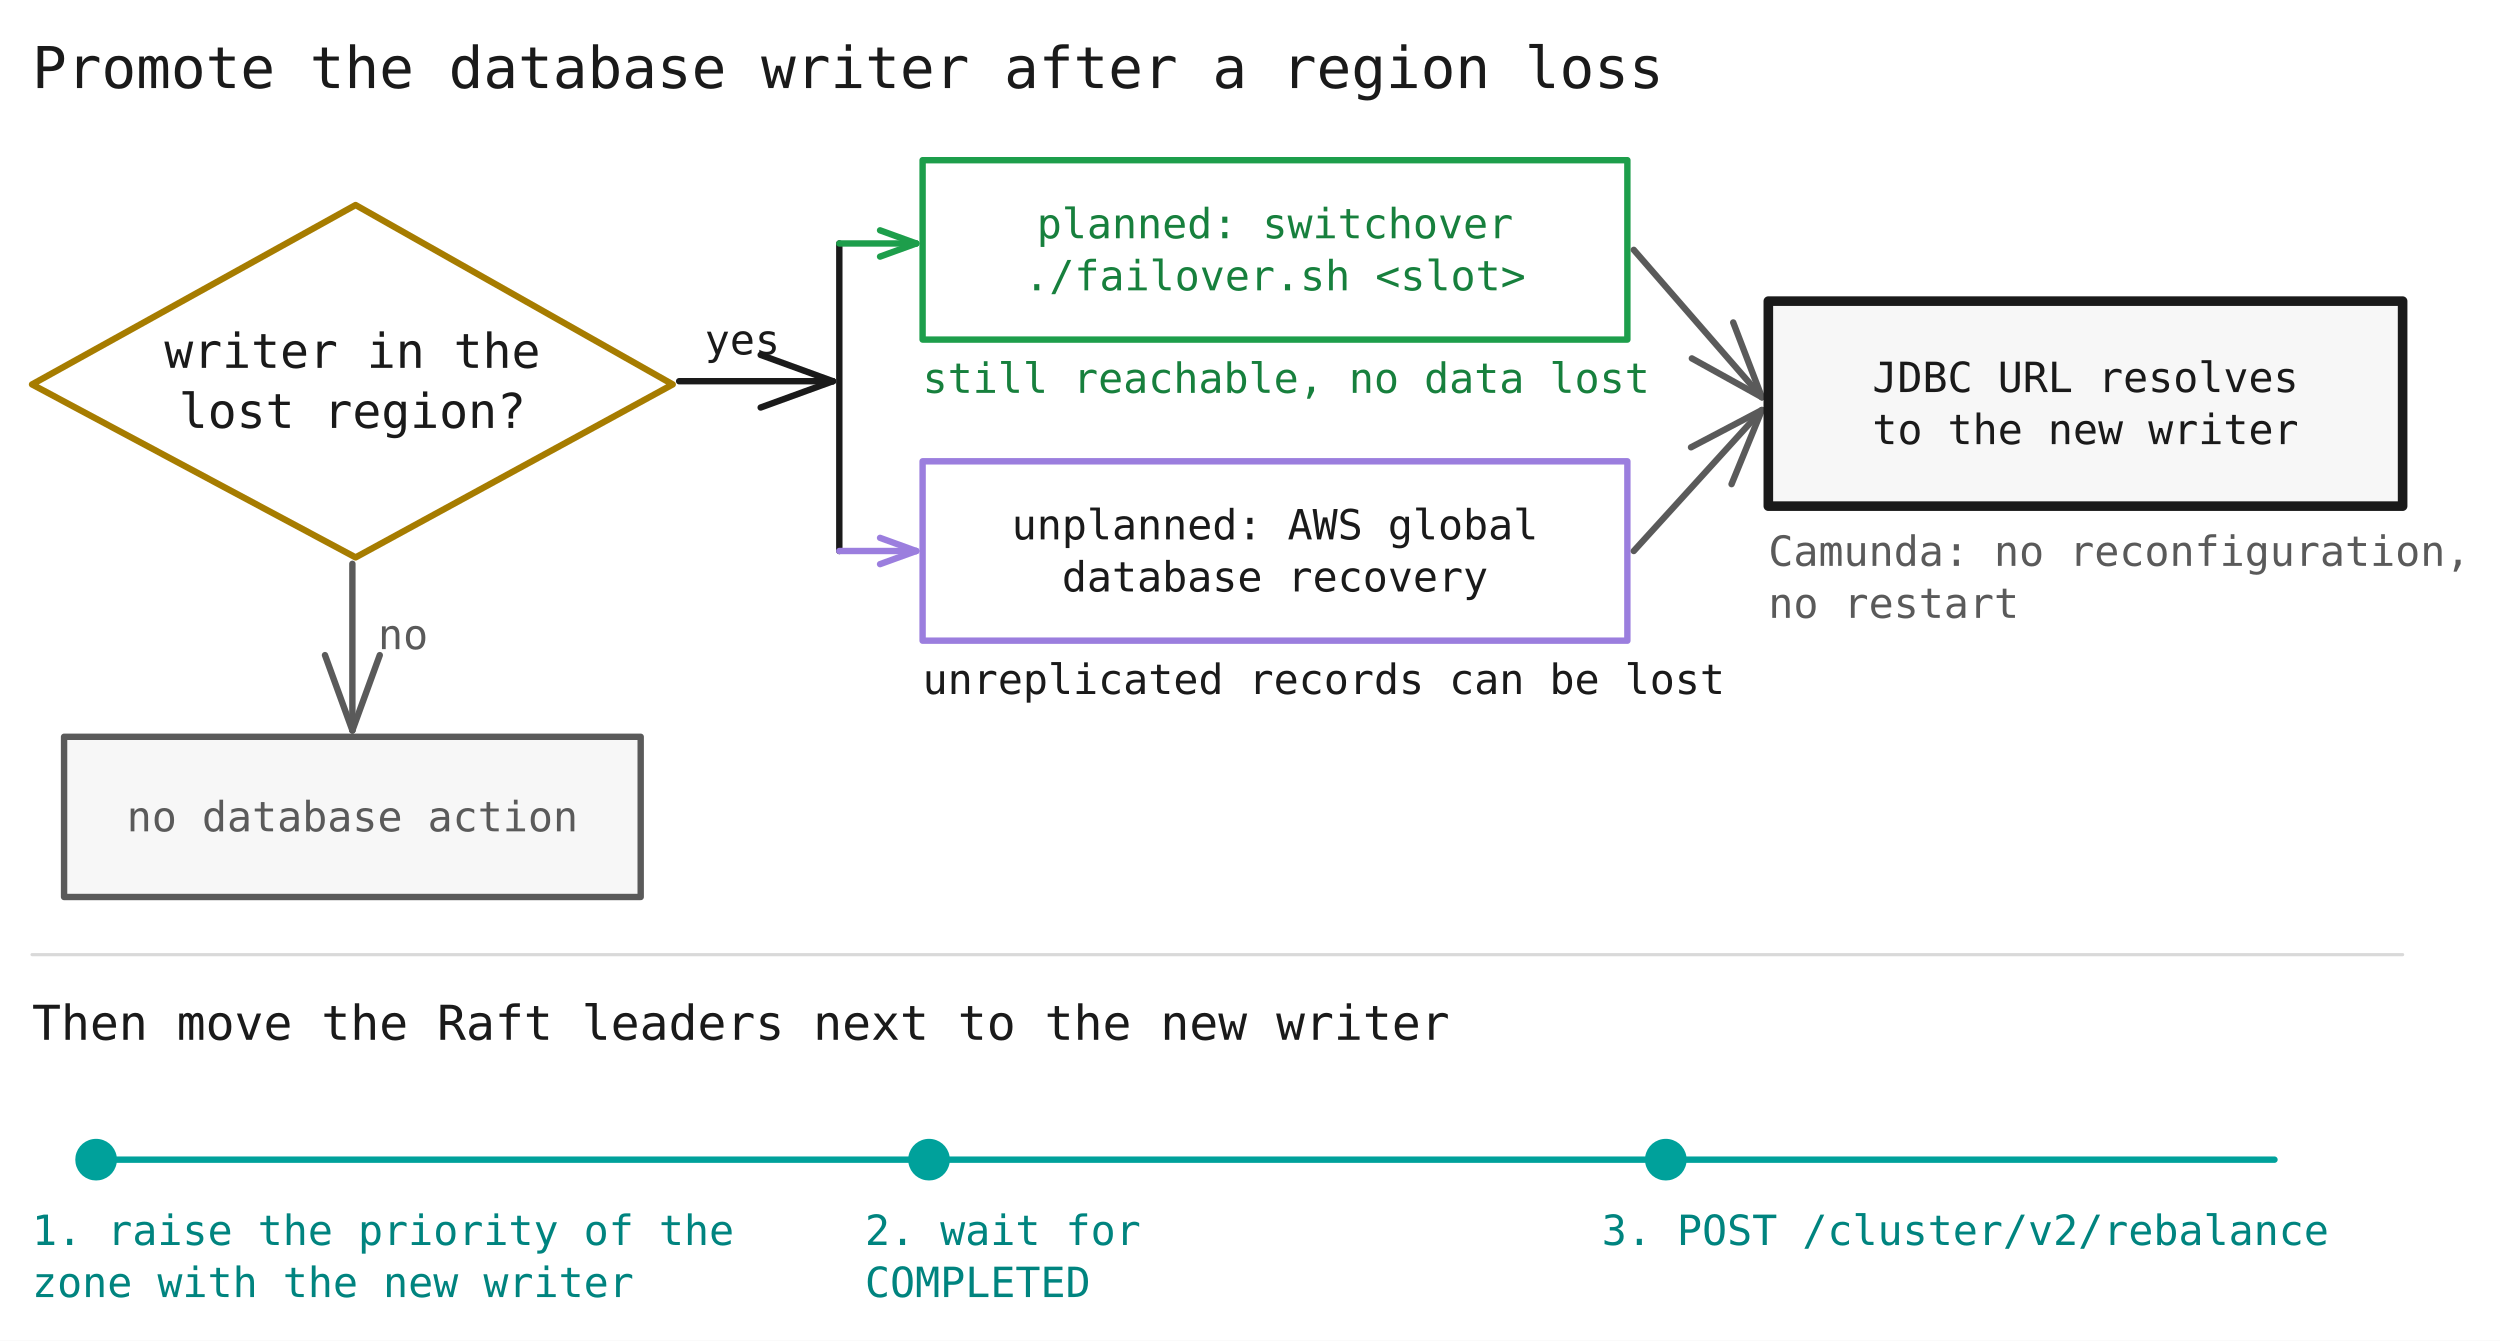
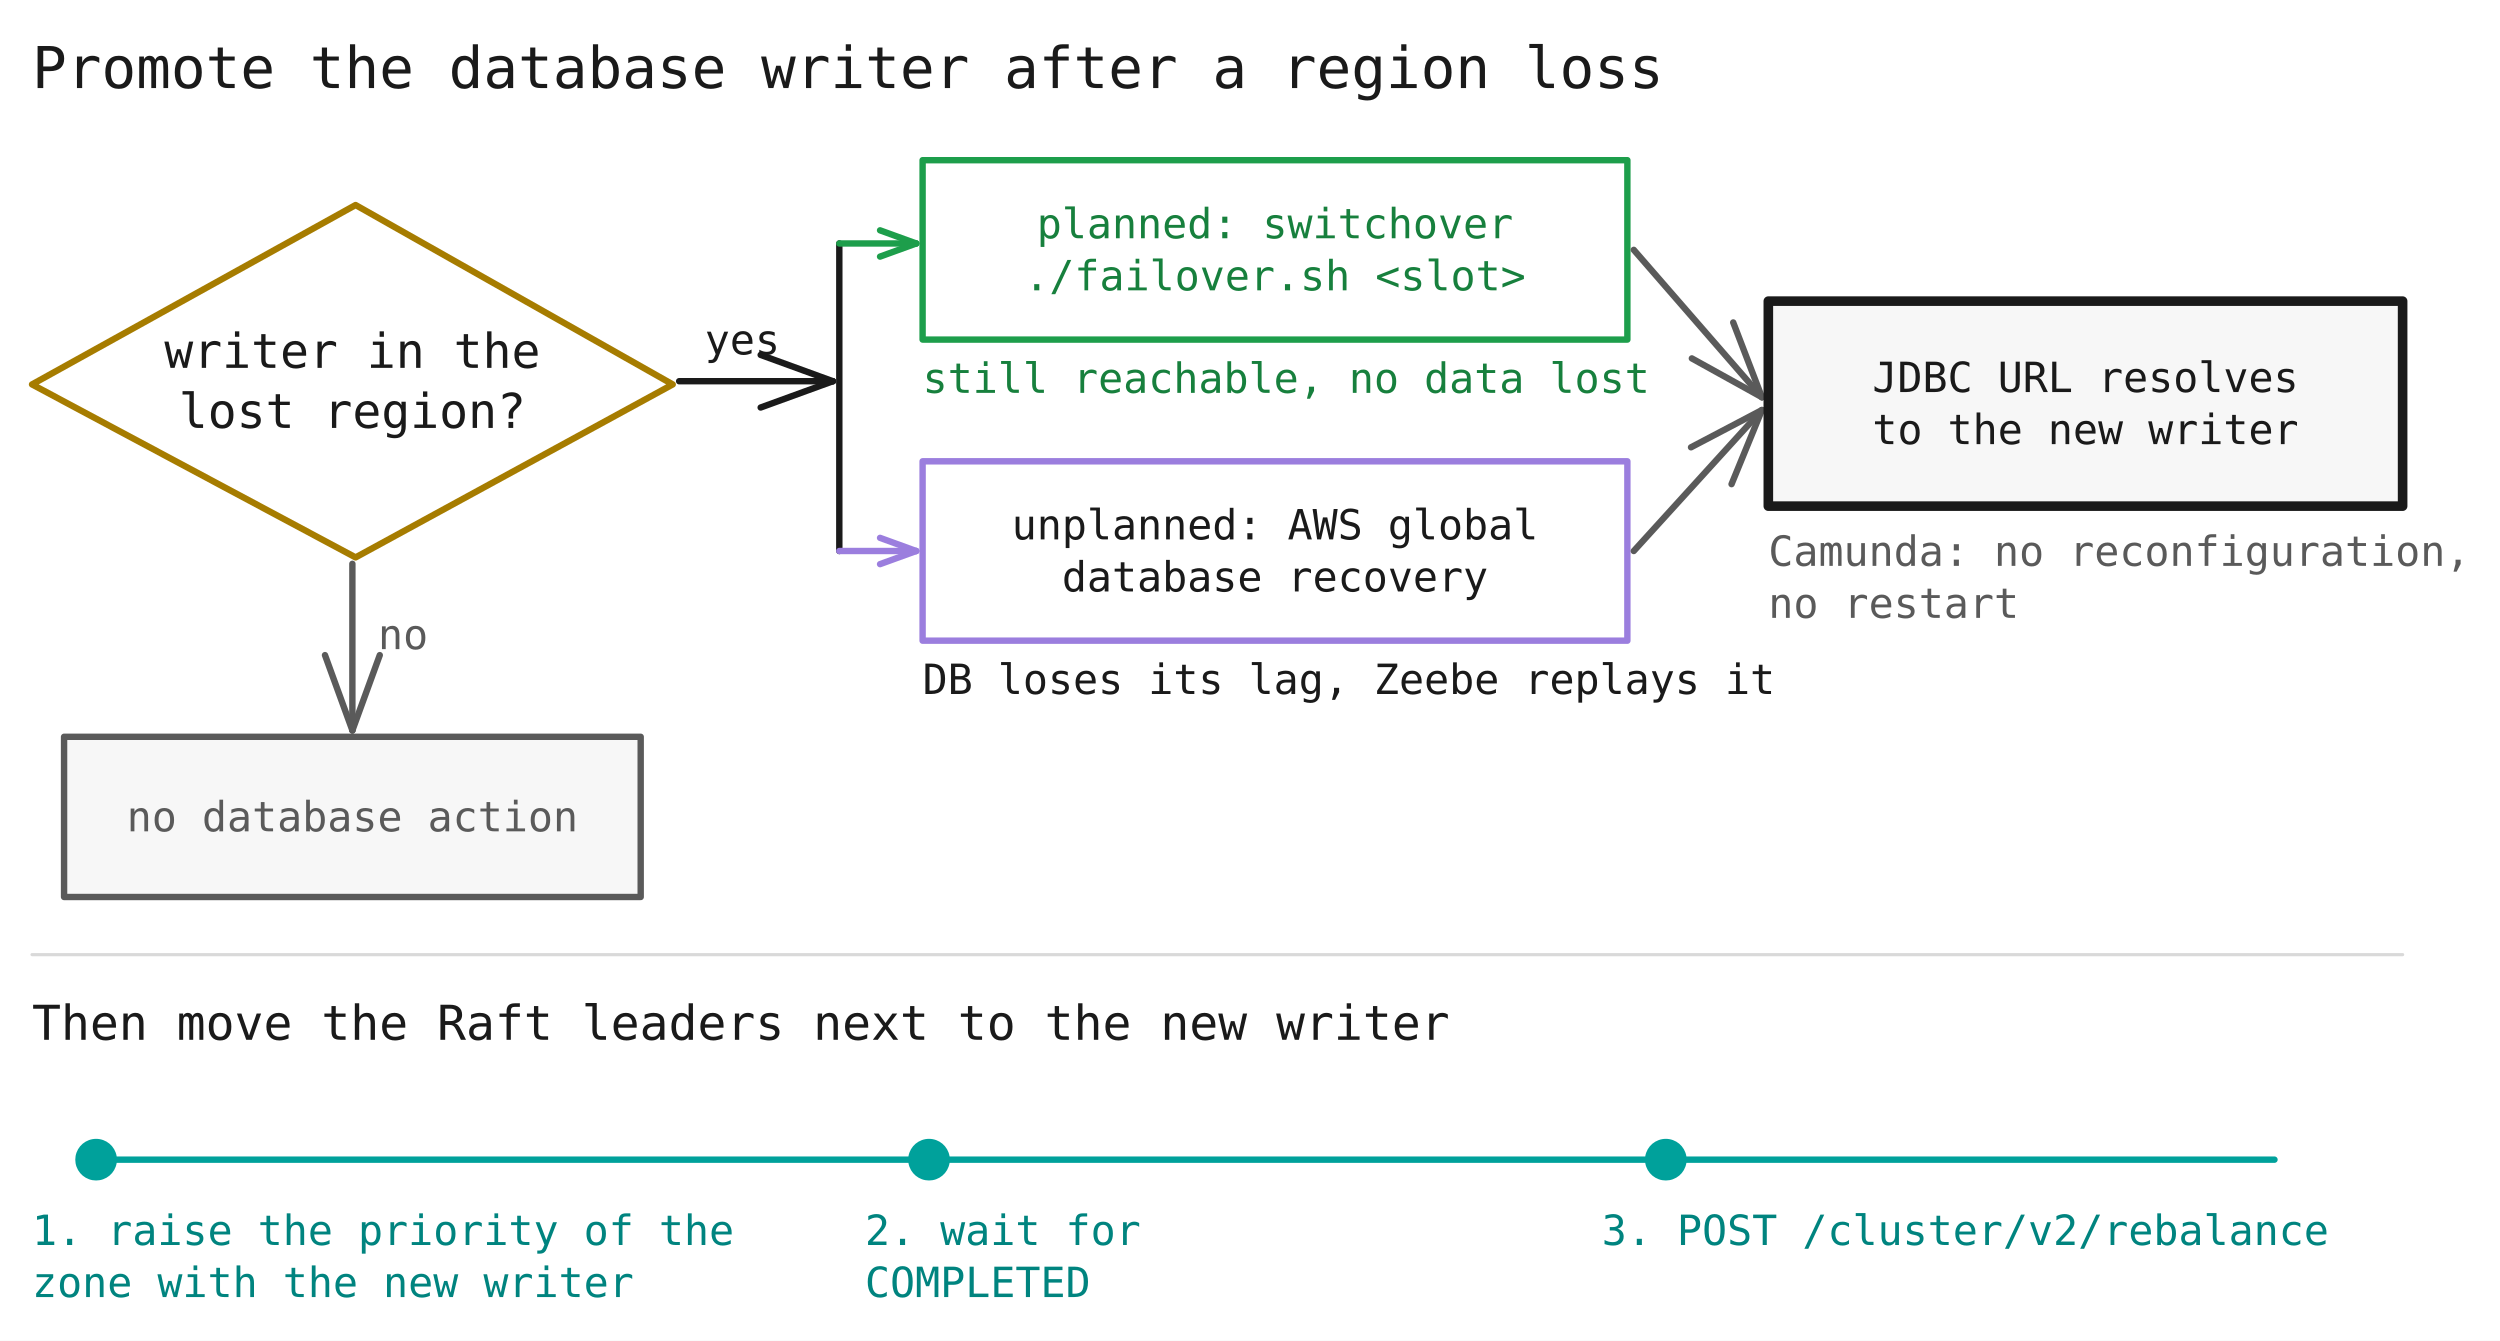
<svg xmlns="http://www.w3.org/2000/svg" version="1.1" viewBox="0 0 780.4 418.5">
  <defs />
  <rect x="0" y="0" width="780.4" height="418.5" fill="#ffffff" />
  <g transform="translate(10 10) rotate(0 253.8 11.25)">
    <text x="0" y="17.49" font-family="ui-monospace, SFMono-Regular, Menlo, Consolas, monospace" font-size="18px" fill="#1a1a1a" text-anchor="start" style="white-space: pre;" direction="ltr" dominant-baseline="alphabetic">Promote the database writer after a region loss</text>
  </g>
  <g stroke-linecap="round" transform="translate(10 64) rotate(0 100 55)">
    <path d="M101 0 L200 56 L101 110 L0 56" stroke="none" stroke-width="0" fill="#ffffff" fill-rule="evenodd" />
    <path d="M101 0 C121.25 11.45, 141.49 22.9, 200 56 M101 0 C134.44 18.92, 167.89 37.83, 200 56 M200 56 C179.83 67, 159.67 78, 101 110 M200 56 C177.02 68.54, 154.03 81.07, 101 110 M101 110 C77.17 97.26, 53.34 84.52, 0 56 M101 110 C61.5 88.88, 22.01 67.77, 0 56 M0 56 C37.28 35.33, 74.55 14.67, 101 0 M0 56 C22.67 43.43, 45.34 30.86, 101 0" stroke="#a67c00" stroke-width="2" fill="none" />
  </g>
  <g transform="translate(51.5 100.25) rotate(0 58.5 18.75)">
    <text x="58.5" y="14.575" font-family="ui-monospace, SFMono-Regular, Menlo, Consolas, monospace" font-size="15px" fill="#1a1a1a" text-anchor="middle" style="white-space: pre;" direction="ltr" dominant-baseline="alphabetic">writer in the</text>
    <text x="58.5" y="33.325" font-family="ui-monospace, SFMono-Regular, Menlo, Consolas, monospace" font-size="15px" fill="#1a1a1a" text-anchor="middle" style="white-space: pre;" direction="ltr" dominant-baseline="alphabetic">lost region?</text>
  </g>
  <g stroke-linecap="round">
    <g transform="translate(110 176) rotate(0 0 26)">
      <path d="M0 0 C0 10.64, 0 21.27, 0 52 M0 0 C0 11.74, 0 23.48, 0 52" stroke="#5a5a5a" stroke-width="2" fill="none" />
    </g>
    <g transform="translate(110 176) rotate(0 0 26)">
      <path d="M-8.55 28.51 C-6.8 33.31, -5.05 38.12, 0 52 M-8.55 28.51 C-6.62 33.81, -4.69 39.12, 0 52" stroke="#5a5a5a" stroke-width="2" fill="none" />
    </g>
    <g transform="translate(110 176) rotate(0 0 26)">
      <path d="M8.55 28.51 C6.8 33.31, 5.05 38.12, 0 52 M8.55 28.51 C6.62 33.81, 4.69 39.12, 0 52" stroke="#5a5a5a" stroke-width="2" fill="none" />
    </g>
  </g>
  <mask />
  <g transform="translate(118 190) rotate(0 7.8 8.125)">
    <text x="0" y="12.632" font-family="ui-monospace, SFMono-Regular, Menlo, Consolas, monospace" font-size="13px" fill="#5a5a5a" text-anchor="start" style="white-space: pre;" direction="ltr" dominant-baseline="alphabetic">no</text>
  </g>
  <g stroke-linecap="round" transform="translate(20 230) rotate(0 90 25)">
    <path d="M0 0 L180 0 L180 50 L0 50" stroke="none" stroke-width="0" fill="#f7f7f7" />
    <path d="M0 0 C36.82 0, 73.63 0, 180 0 M0 0 C56.48 0, 112.95 0, 180 0 M180 0 C180 14.24, 180 28.48, 180 50 M180 0 C180 11.72, 180 23.44, 180 50 M180 50 C120.95 50, 61.91 50, 0 50 M180 50 C122.7 50, 65.4 50, 0 50 M0 50 C0 35.27, 0 20.54, 0 0 M0 50 C0 38.17, 0 26.34, 0 0" stroke="#5a5a5a" stroke-width="2" fill="none" />
  </g>
  <g transform="translate(39.8 246.875) rotate(0 70.2 8.125)">
    <text x="70.2" y="12.632" font-family="ui-monospace, SFMono-Regular, Menlo, Consolas, monospace" font-size="13px" fill="#5a5a5a" text-anchor="middle" style="white-space: pre;" direction="ltr" dominant-baseline="alphabetic">no database action</text>
  </g>
  <g stroke-linecap="round">
    <g transform="translate(212 119) rotate(0 24 0)">
      <path d="M0 0 C9.82 0, 19.64 0, 48 0 M0 0 C9.68 0, 19.37 0, 48 0" stroke="#1a1a1a" stroke-width="2" fill="none" />
    </g>
    <g transform="translate(212 119) rotate(0 24 0)">
      <path d="M25.45 8.21 C30.06 6.53, 34.67 4.85, 48 0 M25.45 8.21 C30 6.55, 34.55 4.9, 48 0" stroke="#1a1a1a" stroke-width="2" fill="none" />
    </g>
    <g transform="translate(212 119) rotate(0 24 0)">
      <path d="M25.45 -8.21 C30.06 -6.53, 34.67 -4.85, 48 0 M25.45 -8.21 C30 -6.55, 34.55 -4.9, 48 0" stroke="#1a1a1a" stroke-width="2" fill="none" />
    </g>
  </g>
  <mask />
  <g transform="translate(220 98) rotate(0 11.7 8.125)">
    <text x="0" y="12.632" font-family="ui-monospace, SFMono-Regular, Menlo, Consolas, monospace" font-size="13px" fill="#1a1a1a" text-anchor="start" style="white-space: pre;" direction="ltr" dominant-baseline="alphabetic">yes</text>
  </g>
  <g stroke-linecap="round">
    <g transform="translate(262 76) rotate(0 0 48)">
      <path d="M0 0 C0 19.64, 0 39.28, 0 96 M0 0 C0 27.81, 0 55.62, 0 96" stroke="#1a1a1a" stroke-width="2" fill="none" />
    </g>
  </g>
  <mask />
  <g stroke-linecap="round">
    <g transform="translate(262 76) rotate(0 12 0)">
      <path d="M0 0 C4.91 0, 9.82 0, 24 0 M0 0 C5.61 0, 11.22 0, 24 0" stroke="#1d9e4b" stroke-width="2" fill="none" />
    </g>
    <g transform="translate(262 76) rotate(0 12 0)">
      <path d="M12.72 4.1 C15.03 3.26, 17.34 2.42, 24 0 M12.72 4.1 C15.36 3.15, 17.99 2.19, 24 0" stroke="#1d9e4b" stroke-width="2" fill="none" />
    </g>
    <g transform="translate(262 76) rotate(0 12 0)">
      <path d="M12.72 -4.1 C15.03 -3.26, 17.34 -2.42, 24 0 M12.72 -4.1 C15.36 -3.15, 17.99 -2.19, 24 0" stroke="#1d9e4b" stroke-width="2" fill="none" />
    </g>
  </g>
  <mask />
  <g stroke-linecap="round">
    <g transform="translate(262 172) rotate(0 12 0)">
      <path d="M0 0 C4.91 0, 9.82 0, 24 0 M0 0 C9.06 0, 18.13 0, 24 0" stroke="#9b7ede" stroke-width="2" fill="none" />
    </g>
    <g transform="translate(262 172) rotate(0 12 0)">
      <path d="M12.72 4.1 C15.03 3.26, 17.34 2.42, 24 0 M12.72 4.1 C16.98 2.55, 21.24 1, 24 0" stroke="#9b7ede" stroke-width="2" fill="none" />
    </g>
    <g transform="translate(262 172) rotate(0 12 0)">
      <path d="M12.72 -4.1 C15.03 -3.26, 17.34 -2.42, 24 0 M12.72 -4.1 C16.98 -2.55, 21.24 -1, 24 0" stroke="#9b7ede" stroke-width="2" fill="none" />
    </g>
  </g>
  <mask />
  <g stroke-linecap="round" transform="translate(288 50) rotate(0 110 28)">
    <path d="M0 0 L220 0 L220 56 L0 56" stroke="none" stroke-width="0" fill="#ffffff" />
    <path d="M0 0 C45.01 0, 90.03 0, 220 0 M0 0 C70.77 0, 141.53 0, 220 0 M220 0 C220 21.09, 220 42.18, 220 56 M220 0 C220 16.15, 220 32.29, 220 56 M220 56 C134.37 56, 48.74 56, 0 56 M220 56 C155.97 56, 91.93 56, 0 56 M0 56 C0 41.21, 0 26.41, 0 0 M0 56 C0 35.96, 0 15.91, 0 0" stroke="#1d9e4b" stroke-width="2" fill="none" />
  </g>
  <g transform="translate(320 61.75) rotate(0 78 16.25)">
    <text x="78" y="12.632" font-family="ui-monospace, SFMono-Regular, Menlo, Consolas, monospace" font-size="13px" fill="#17803d" text-anchor="middle" style="white-space: pre;" direction="ltr" dominant-baseline="alphabetic">planned: switchover</text>
    <text x="78" y="28.882" font-family="ui-monospace, SFMono-Regular, Menlo, Consolas, monospace" font-size="13px" fill="#17803d" text-anchor="middle" style="white-space: pre;" direction="ltr" dominant-baseline="alphabetic">./failover.sh &lt;slot&gt;</text>
  </g>
  <g transform="translate(288 110) rotate(0 113.1 8.125)">
    <text x="0" y="12.632" font-family="ui-monospace, SFMono-Regular, Menlo, Consolas, monospace" font-size="13px" fill="#17803d" text-anchor="start" style="white-space: pre;" direction="ltr" dominant-baseline="alphabetic">still reachable, no data lost</text>
  </g>
  <g stroke-linecap="round" transform="translate(288 144) rotate(0 110 28)">
    <path d="M0 0 L220 0 L220 56 L0 56" stroke="none" stroke-width="0" fill="#ffffff" />
    <path d="M0 0 C45.02 0, 90.04 0, 220 0 M0 0 C77.8 0, 155.6 0, 220 0 M220 0 C220 21.7, 220 43.39, 220 56 M220 0 C220 19.04, 220 38.08, 220 56 M220 56 C141.18 56, 62.35 56, 0 56 M220 56 C145.97 56, 71.93 56, 0 56 M0 56 C0 38.73, 0 21.47, 0 0 M0 56 C0 41.04, 0 26.09, 0 0" stroke="#9b7ede" stroke-width="2" fill="none" />
  </g>
  <g transform="translate(316.1 155.75) rotate(0 81.9 16.25)">
    <text x="81.9" y="12.632" font-family="ui-monospace, SFMono-Regular, Menlo, Consolas, monospace" font-size="13px" fill="#1a1a1a" text-anchor="middle" style="white-space: pre;" direction="ltr" dominant-baseline="alphabetic">unplanned: AWS global</text>
    <text x="81.9" y="28.882" font-family="ui-monospace, SFMono-Regular, Menlo, Consolas, monospace" font-size="13px" fill="#1a1a1a" text-anchor="middle" style="white-space: pre;" direction="ltr" dominant-baseline="alphabetic">database recovery</text>
  </g>
-   <g transform="translate(288 204) rotate(0 124.8 8.125)">
-     <text x="0" y="12.632" font-family="ui-monospace, SFMono-Regular, Menlo, Consolas, monospace" font-size="13px" fill="#1a1a1a" text-anchor="start" style="white-space: pre;" direction="ltr" dominant-baseline="alphabetic">unreplicated records can be lost</text>
+   <g transform="translate(288 204) rotate(0 132.6 8.125)">
+     <text x="0" y="12.632" font-family="ui-monospace, SFMono-Regular, Menlo, Consolas, monospace" font-size="13px" fill="#1a1a1a" text-anchor="start" style="white-space: pre;" direction="ltr" dominant-baseline="alphabetic">DB loses its lag, Zeebe replays it</text>
  </g>
  <g stroke-linecap="round">
    <g transform="translate(510 78) rotate(0 20 23)">
      <path d="M0 0 C8.19 9.41, 16.37 18.83, 40 46 M0 0 C15.42 17.74, 30.85 35.47, 40 46" stroke="#5a5a5a" stroke-width="2" fill="none" />
    </g>
    <g transform="translate(510 78) rotate(0 20 23)">
      <path d="M18.13 33.88 C22.61 36.36, 27.08 38.84, 40 46 M18.13 33.88 C26.56 38.56, 35 43.23, 40 46" stroke="#5a5a5a" stroke-width="2" fill="none" />
    </g>
    <g transform="translate(510 78) rotate(0 20 23)">
      <path d="M31.04 22.66 C32.87 27.44, 34.71 32.21, 40 46 M31.04 22.66 C34.49 31.66, 37.95 40.66, 40 46" stroke="#5a5a5a" stroke-width="2" fill="none" />
    </g>
  </g>
  <mask />
  <g stroke-linecap="round">
    <g transform="translate(510 172) rotate(0 20 -22)">
      <path d="M0 0 C8.19 -9.01, 16.37 -18.01, 40 -44 M0 0 C13.18 -14.5, 26.37 -29, 40 -44" stroke="#5a5a5a" stroke-width="2" fill="none" />
    </g>
    <g transform="translate(510 172) rotate(0 20 -22)">
      <path d="M30.52 -20.87 C32.46 -25.6, 34.4 -30.34, 40 -44 M30.52 -20.87 C33.65 -28.49, 36.77 -36.11, 40 -44" stroke="#5a5a5a" stroke-width="2" fill="none" />
    </g>
    <g transform="translate(510 172) rotate(0 20 -22)">
      <path d="M17.87 -32.37 C22.4 -34.75, 26.93 -37.13, 40 -44 M17.87 -32.37 C25.16 -36.2, 32.46 -40.04, 40 -44" stroke="#5a5a5a" stroke-width="2" fill="none" />
    </g>
  </g>
  <mask />
  <g stroke-linecap="round" transform="translate(552 94) rotate(0 99 32)">
    <path d="M0 0 L198 0 L198 64 L0 64" stroke="none" stroke-width="0" fill="#f7f7f7" />
    <path d="M0 0 C40.53 0, 81.05 0, 198 0 M0 0 C54.17 0, 108.33 0, 198 0 M198 0 C198 21.68, 198 43.36, 198 64 M198 0 C198 18.74, 198 37.48, 198 64 M198 64 C124.06 64, 50.12 64, 0 64 M198 64 C129.57 64, 61.14 64, 0 64 M0 64 C0 43.83, 0 23.66, 0 0 M0 64 C0 39.53, 0 15.07, 0 0" stroke="#1a1a1a" stroke-width="3" fill="none" />
  </g>
  <g transform="translate(584.7 109.75) rotate(0 66.3 16.25)">
    <text x="66.3" y="12.632" font-family="ui-monospace, SFMono-Regular, Menlo, Consolas, monospace" font-size="13px" fill="#1a1a1a" text-anchor="middle" style="white-space: pre;" direction="ltr" dominant-baseline="alphabetic">JDBC URL resolves</text>
    <text x="66.3" y="28.882" font-family="ui-monospace, SFMono-Regular, Menlo, Consolas, monospace" font-size="13px" fill="#1a1a1a" text-anchor="middle" style="white-space: pre;" direction="ltr" dominant-baseline="alphabetic">to the new writer</text>
  </g>
  <g transform="translate(552 164) rotate(0 109.2 16.25)">
    <text x="0" y="12.632" font-family="ui-monospace, SFMono-Regular, Menlo, Consolas, monospace" font-size="13px" fill="#5a5a5a" text-anchor="start" style="white-space: pre;" direction="ltr" dominant-baseline="alphabetic">Camunda: no reconfiguration,</text>
    <text x="0" y="28.882" font-family="ui-monospace, SFMono-Regular, Menlo, Consolas, monospace" font-size="13px" fill="#5a5a5a" text-anchor="start" style="white-space: pre;" direction="ltr" dominant-baseline="alphabetic">no restart</text>
  </g>
  <g stroke-linecap="round">
    <g transform="translate(10 298) rotate(0 370 0)">
      <path d="M0 0 C151.48 0, 302.96 0, 740 0 M0 0 C226.09 0, 452.19 0, 740 0" stroke="#d9d9d9" stroke-width="1" fill="none" />
    </g>
  </g>
  <mask />
  <g transform="translate(10 310) rotate(0 220.5 9.375)">
    <text x="0" y="14.575" font-family="ui-monospace, SFMono-Regular, Menlo, Consolas, monospace" font-size="15px" fill="#1a1a1a" text-anchor="start" style="white-space: pre;" direction="ltr" dominant-baseline="alphabetic">Then move the Raft leaders next to the new writer</text>
  </g>
  <g stroke-linecap="round">
    <g transform="translate(30 362) rotate(0 340 0)">
      <path d="M0 0 C139.21 0, 278.42 0, 680 0 M0 0 C267.58 0, 535.17 0, 680 0" stroke="#00a19b" stroke-width="2" fill="none" />
    </g>
  </g>
  <mask />
  <g stroke-linecap="round" transform="translate(24 356) rotate(0 6 6)">
    <path d="M12 6 C12 6.35, 11.97 6.7, 11.91 7.04 C11.85 7.38, 11.76 7.73, 11.64 8.05 C11.52 8.38, 11.37 8.7, 11.2 9 C11.02 9.3, 10.82 9.59, 10.6 9.86 C10.37 10.12, 10.12 10.37, 9.86 10.6 C9.59 10.82, 9.3 11.02, 9 11.2 C8.7 11.37, 8.38 11.52, 8.05 11.64 C7.73 11.76, 7.38 11.85, 7.04 11.91 C6.7 11.97, 6.35 12, 6 12 C5.65 12, 5.3 11.97, 4.96 11.91 C4.62 11.85, 4.27 11.76, 3.95 11.64 C3.62 11.52, 3.3 11.37, 3 11.2 C2.7 11.02, 2.41 10.82, 2.14 10.6 C1.88 10.37, 1.63 10.12, 1.4 9.86 C1.18 9.59, 0.98 9.3, 0.8 9 C0.63 8.7, 0.48 8.38, 0.36 8.05 C0.24 7.73, 0.15 7.38, 0.09 7.04 C0.03 6.7, 0 6.35, 0 6 C0 5.65, 0.03 5.3, 0.09 4.96 C0.15 4.62, 0.24 4.27, 0.36 3.95 C0.48 3.62, 0.63 3.3, 0.8 3 C0.98 2.7, 1.18 2.41, 1.4 2.14 C1.63 1.88, 1.88 1.63, 2.14 1.4 C2.41 1.18, 2.7 0.98, 3 0.8 C3.3 0.63, 3.62 0.48, 3.95 0.36 C4.27 0.24, 4.62 0.15, 4.96 0.09 C5.3 0.03, 5.65 0, 6 0 C6.35 0, 6.7 0.03, 7.04 0.09 C7.38 0.15, 7.73 0.24, 8.05 0.36 C8.38 0.48, 8.7 0.63, 9 0.8 C9.3 0.98, 9.59 1.18, 9.86 1.4 C10.12 1.63, 10.37 1.88, 10.6 2.14 C10.82 2.41, 11.02 2.7, 11.2 3 C11.37 3.3, 11.52 3.62, 11.64 3.95 C11.76 4.27, 11.85 4.62, 11.91 4.96 C11.97 5.3, 11.98 5.83, 12 6 C12.02 6.17, 12.02 5.83, 12 6" stroke="none" stroke-width="0" fill="#00a19b" />
    <path d="M12 6 C12 6.35, 11.97 6.7, 11.91 7.04 C11.85 7.38, 11.76 7.73, 11.64 8.05 C11.52 8.38, 11.37 8.7, 11.2 9 C11.02 9.3, 10.82 9.59, 10.6 9.86 C10.37 10.12, 10.12 10.37, 9.86 10.6 C9.59 10.82, 9.3 11.02, 9 11.2 C8.7 11.37, 8.38 11.52, 8.05 11.64 C7.73 11.76, 7.38 11.85, 7.04 11.91 C6.7 11.97, 6.35 12, 6 12 C5.65 12, 5.3 11.97, 4.96 11.91 C4.62 11.85, 4.27 11.76, 3.95 11.64 C3.62 11.52, 3.3 11.37, 3 11.2 C2.7 11.02, 2.41 10.82, 2.14 10.6 C1.88 10.37, 1.63 10.12, 1.4 9.86 C1.18 9.59, 0.98 9.3, 0.8 9 C0.63 8.7, 0.48 8.38, 0.36 8.05 C0.24 7.73, 0.15 7.38, 0.09 7.04 C0.03 6.7, 0 6.35, 0 6 C0 5.65, 0.03 5.3, 0.09 4.96 C0.15 4.62, 0.24 4.27, 0.36 3.95 C0.48 3.62, 0.63 3.3, 0.8 3 C0.98 2.7, 1.18 2.41, 1.4 2.14 C1.63 1.88, 1.88 1.63, 2.14 1.4 C2.41 1.18, 2.7 0.98, 3 0.8 C3.3 0.63, 3.62 0.48, 3.95 0.36 C4.27 0.24, 4.62 0.15, 4.96 0.09 C5.3 0.03, 5.65 0, 6 0 C6.35 0, 6.7 0.03, 7.04 0.09 C7.38 0.15, 7.73 0.24, 8.05 0.36 C8.38 0.48, 8.7 0.63, 9 0.8 C9.3 0.98, 9.59 1.18, 9.86 1.4 C10.12 1.63, 10.37 1.88, 10.6 2.14 C10.82 2.41, 11.02 2.7, 11.2 3 C11.37 3.3, 11.52 3.62, 11.64 3.95 C11.76 4.27, 11.85 4.62, 11.91 4.96 C11.97 5.3, 11.98 5.83, 12 6 C12.02 6.17, 12.02 5.83, 12 6" stroke="#00a19b" stroke-width="1" fill="none" />
  </g>
  <g stroke-linecap="round" transform="translate(284 356) rotate(0 6 6)">
    <path d="M12 6 C12 6.35, 11.97 6.7, 11.91 7.04 C11.85 7.38, 11.76 7.73, 11.64 8.05 C11.52 8.38, 11.37 8.7, 11.2 9 C11.02 9.3, 10.82 9.59, 10.6 9.86 C10.37 10.12, 10.12 10.37, 9.86 10.6 C9.59 10.82, 9.3 11.02, 9 11.2 C8.7 11.37, 8.38 11.52, 8.05 11.64 C7.73 11.76, 7.38 11.85, 7.04 11.91 C6.7 11.97, 6.35 12, 6 12 C5.65 12, 5.3 11.97, 4.96 11.91 C4.62 11.85, 4.27 11.76, 3.95 11.64 C3.62 11.52, 3.3 11.37, 3 11.2 C2.7 11.02, 2.41 10.82, 2.14 10.6 C1.88 10.37, 1.63 10.12, 1.4 9.86 C1.18 9.59, 0.98 9.3, 0.8 9 C0.63 8.7, 0.48 8.38, 0.36 8.05 C0.24 7.73, 0.15 7.38, 0.09 7.04 C0.03 6.7, 0 6.35, 0 6 C0 5.65, 0.03 5.3, 0.09 4.96 C0.15 4.62, 0.24 4.27, 0.36 3.95 C0.48 3.62, 0.63 3.3, 0.8 3 C0.98 2.7, 1.18 2.41, 1.4 2.14 C1.63 1.88, 1.88 1.63, 2.14 1.4 C2.41 1.18, 2.7 0.98, 3 0.8 C3.3 0.63, 3.62 0.48, 3.95 0.36 C4.27 0.24, 4.62 0.15, 4.96 0.09 C5.3 0.03, 5.65 0, 6 0 C6.35 0, 6.7 0.03, 7.04 0.09 C7.38 0.15, 7.73 0.24, 8.05 0.36 C8.38 0.48, 8.7 0.63, 9 0.8 C9.3 0.98, 9.59 1.18, 9.86 1.4 C10.12 1.63, 10.37 1.88, 10.6 2.14 C10.82 2.41, 11.02 2.7, 11.2 3 C11.37 3.3, 11.52 3.62, 11.64 3.95 C11.76 4.27, 11.85 4.62, 11.91 4.96 C11.97 5.3, 11.98 5.83, 12 6 C12.02 6.17, 12.02 5.83, 12 6" stroke="none" stroke-width="0" fill="#00a19b" />
    <path d="M12 6 C12 6.35, 11.97 6.7, 11.91 7.04 C11.85 7.38, 11.76 7.73, 11.64 8.05 C11.52 8.38, 11.37 8.7, 11.2 9 C11.02 9.3, 10.82 9.59, 10.6 9.86 C10.37 10.12, 10.12 10.37, 9.86 10.6 C9.59 10.82, 9.3 11.02, 9 11.2 C8.7 11.37, 8.38 11.52, 8.05 11.64 C7.73 11.76, 7.38 11.85, 7.04 11.91 C6.7 11.97, 6.35 12, 6 12 C5.65 12, 5.3 11.97, 4.96 11.91 C4.62 11.85, 4.27 11.76, 3.95 11.64 C3.62 11.52, 3.3 11.37, 3 11.2 C2.7 11.02, 2.41 10.82, 2.14 10.6 C1.88 10.37, 1.63 10.12, 1.4 9.86 C1.18 9.59, 0.98 9.3, 0.8 9 C0.63 8.7, 0.48 8.38, 0.36 8.05 C0.24 7.73, 0.15 7.38, 0.09 7.04 C0.03 6.7, 0 6.35, 0 6 C0 5.65, 0.03 5.3, 0.09 4.96 C0.15 4.62, 0.24 4.27, 0.36 3.95 C0.48 3.62, 0.63 3.3, 0.8 3 C0.98 2.7, 1.18 2.41, 1.4 2.14 C1.63 1.88, 1.88 1.63, 2.14 1.4 C2.41 1.18, 2.7 0.98, 3 0.8 C3.3 0.63, 3.62 0.48, 3.95 0.36 C4.27 0.24, 4.62 0.15, 4.96 0.09 C5.3 0.03, 5.65 0, 6 0 C6.35 0, 6.7 0.03, 7.04 0.09 C7.38 0.15, 7.73 0.24, 8.05 0.36 C8.38 0.48, 8.7 0.63, 9 0.8 C9.3 0.98, 9.59 1.18, 9.86 1.4 C10.12 1.63, 10.37 1.88, 10.6 2.14 C10.82 2.41, 11.02 2.7, 11.2 3 C11.37 3.3, 11.52 3.62, 11.64 3.95 C11.76 4.27, 11.85 4.62, 11.91 4.96 C11.97 5.3, 11.98 5.83, 12 6 C12.02 6.17, 12.02 5.83, 12 6" stroke="#00a19b" stroke-width="1" fill="none" />
  </g>
  <g stroke-linecap="round" transform="translate(514 356) rotate(0 6 6)">
    <path d="M12 6 C12 6.35, 11.97 6.7, 11.91 7.04 C11.85 7.38, 11.76 7.73, 11.64 8.05 C11.52 8.38, 11.37 8.7, 11.2 9 C11.02 9.3, 10.82 9.59, 10.6 9.86 C10.37 10.12, 10.12 10.37, 9.86 10.6 C9.59 10.82, 9.3 11.02, 9 11.2 C8.7 11.37, 8.38 11.52, 8.05 11.64 C7.73 11.76, 7.38 11.85, 7.04 11.91 C6.7 11.97, 6.35 12, 6 12 C5.65 12, 5.3 11.97, 4.96 11.91 C4.62 11.85, 4.27 11.76, 3.95 11.64 C3.62 11.52, 3.3 11.37, 3 11.2 C2.7 11.02, 2.41 10.82, 2.14 10.6 C1.88 10.37, 1.63 10.12, 1.4 9.86 C1.18 9.59, 0.98 9.3, 0.8 9 C0.63 8.7, 0.48 8.38, 0.36 8.05 C0.24 7.73, 0.15 7.38, 0.09 7.04 C0.03 6.7, 0 6.35, 0 6 C0 5.65, 0.03 5.3, 0.09 4.96 C0.15 4.62, 0.24 4.27, 0.36 3.95 C0.48 3.62, 0.63 3.3, 0.8 3 C0.98 2.7, 1.18 2.41, 1.4 2.14 C1.63 1.88, 1.88 1.63, 2.14 1.4 C2.41 1.18, 2.7 0.98, 3 0.8 C3.3 0.63, 3.62 0.48, 3.95 0.36 C4.27 0.24, 4.62 0.15, 4.96 0.09 C5.3 0.03, 5.65 0, 6 0 C6.35 0, 6.7 0.03, 7.04 0.09 C7.38 0.15, 7.73 0.24, 8.05 0.36 C8.38 0.48, 8.7 0.63, 9 0.8 C9.3 0.98, 9.59 1.18, 9.86 1.4 C10.12 1.63, 10.37 1.88, 10.6 2.14 C10.82 2.41, 11.02 2.7, 11.2 3 C11.37 3.3, 11.52 3.62, 11.64 3.95 C11.76 4.27, 11.85 4.62, 11.91 4.96 C11.97 5.3, 11.98 5.83, 12 6 C12.02 6.17, 12.02 5.83, 12 6" stroke="none" stroke-width="0" fill="#00a19b" />
    <path d="M12 6 C12 6.35, 11.97 6.7, 11.91 7.04 C11.85 7.38, 11.76 7.73, 11.64 8.05 C11.52 8.38, 11.37 8.7, 11.2 9 C11.02 9.3, 10.82 9.59, 10.6 9.86 C10.37 10.12, 10.12 10.37, 9.86 10.6 C9.59 10.82, 9.3 11.02, 9 11.2 C8.7 11.37, 8.38 11.52, 8.05 11.64 C7.73 11.76, 7.38 11.85, 7.04 11.91 C6.7 11.97, 6.35 12, 6 12 C5.65 12, 5.3 11.97, 4.96 11.91 C4.62 11.85, 4.27 11.76, 3.95 11.64 C3.62 11.52, 3.3 11.37, 3 11.2 C2.7 11.02, 2.41 10.82, 2.14 10.6 C1.88 10.37, 1.63 10.12, 1.4 9.86 C1.18 9.59, 0.98 9.3, 0.8 9 C0.63 8.7, 0.48 8.38, 0.36 8.05 C0.24 7.73, 0.15 7.38, 0.09 7.04 C0.03 6.7, 0 6.35, 0 6 C0 5.65, 0.03 5.3, 0.09 4.96 C0.15 4.62, 0.24 4.27, 0.36 3.95 C0.48 3.62, 0.63 3.3, 0.8 3 C0.98 2.7, 1.18 2.41, 1.4 2.14 C1.63 1.88, 1.88 1.63, 2.14 1.4 C2.41 1.18, 2.7 0.98, 3 0.8 C3.3 0.63, 3.62 0.48, 3.95 0.36 C4.27 0.24, 4.62 0.15, 4.96 0.09 C5.3 0.03, 5.65 0, 6 0 C6.35 0, 6.7 0.03, 7.04 0.09 C7.38 0.15, 7.73 0.24, 8.05 0.36 C8.38 0.48, 8.7 0.63, 9 0.8 C9.3 0.98, 9.59 1.18, 9.86 1.4 C10.12 1.63, 10.37 1.88, 10.6 2.14 C10.82 2.41, 11.02 2.7, 11.2 3 C11.37 3.3, 11.52 3.62, 11.64 3.95 C11.76 4.27, 11.85 4.62, 11.91 4.96 C11.97 5.3, 11.98 5.83, 12 6 C12.02 6.17, 12.02 5.83, 12 6" stroke="#00a19b" stroke-width="1" fill="none" />
  </g>
  <g transform="translate(10 376) rotate(0 109.2 16.25)">
    <text x="0" y="12.632" font-family="ui-monospace, SFMono-Regular, Menlo, Consolas, monospace" font-size="13px" fill="#00847f" text-anchor="start" style="white-space: pre;" direction="ltr" dominant-baseline="alphabetic">1. raise the priority of the</text>
    <text x="0" y="28.882" font-family="ui-monospace, SFMono-Regular, Menlo, Consolas, monospace" font-size="13px" fill="#00847f" text-anchor="start" style="white-space: pre;" direction="ltr" dominant-baseline="alphabetic">   zone with the new writer</text>
  </g>
  <g transform="translate(270 376) rotate(0 46.8 16.25)">
    <text x="0" y="12.632" font-family="ui-monospace, SFMono-Regular, Menlo, Consolas, monospace" font-size="13px" fill="#00847f" text-anchor="start" style="white-space: pre;" direction="ltr" dominant-baseline="alphabetic">2. wait for</text>
    <text x="0" y="28.882" font-family="ui-monospace, SFMono-Regular, Menlo, Consolas, monospace" font-size="13px" fill="#00847f" text-anchor="start" style="white-space: pre;" direction="ltr" dominant-baseline="alphabetic">   COMPLETED</text>
  </g>
  <g transform="translate(500 376) rotate(0 113.1 8.125)">
    <text x="0" y="12.632" font-family="ui-monospace, SFMono-Regular, Menlo, Consolas, monospace" font-size="13px" fill="#00847f" text-anchor="start" style="white-space: pre;" direction="ltr" dominant-baseline="alphabetic">3. POST /cluster/v2/rebalance</text>
  </g>
</svg>
